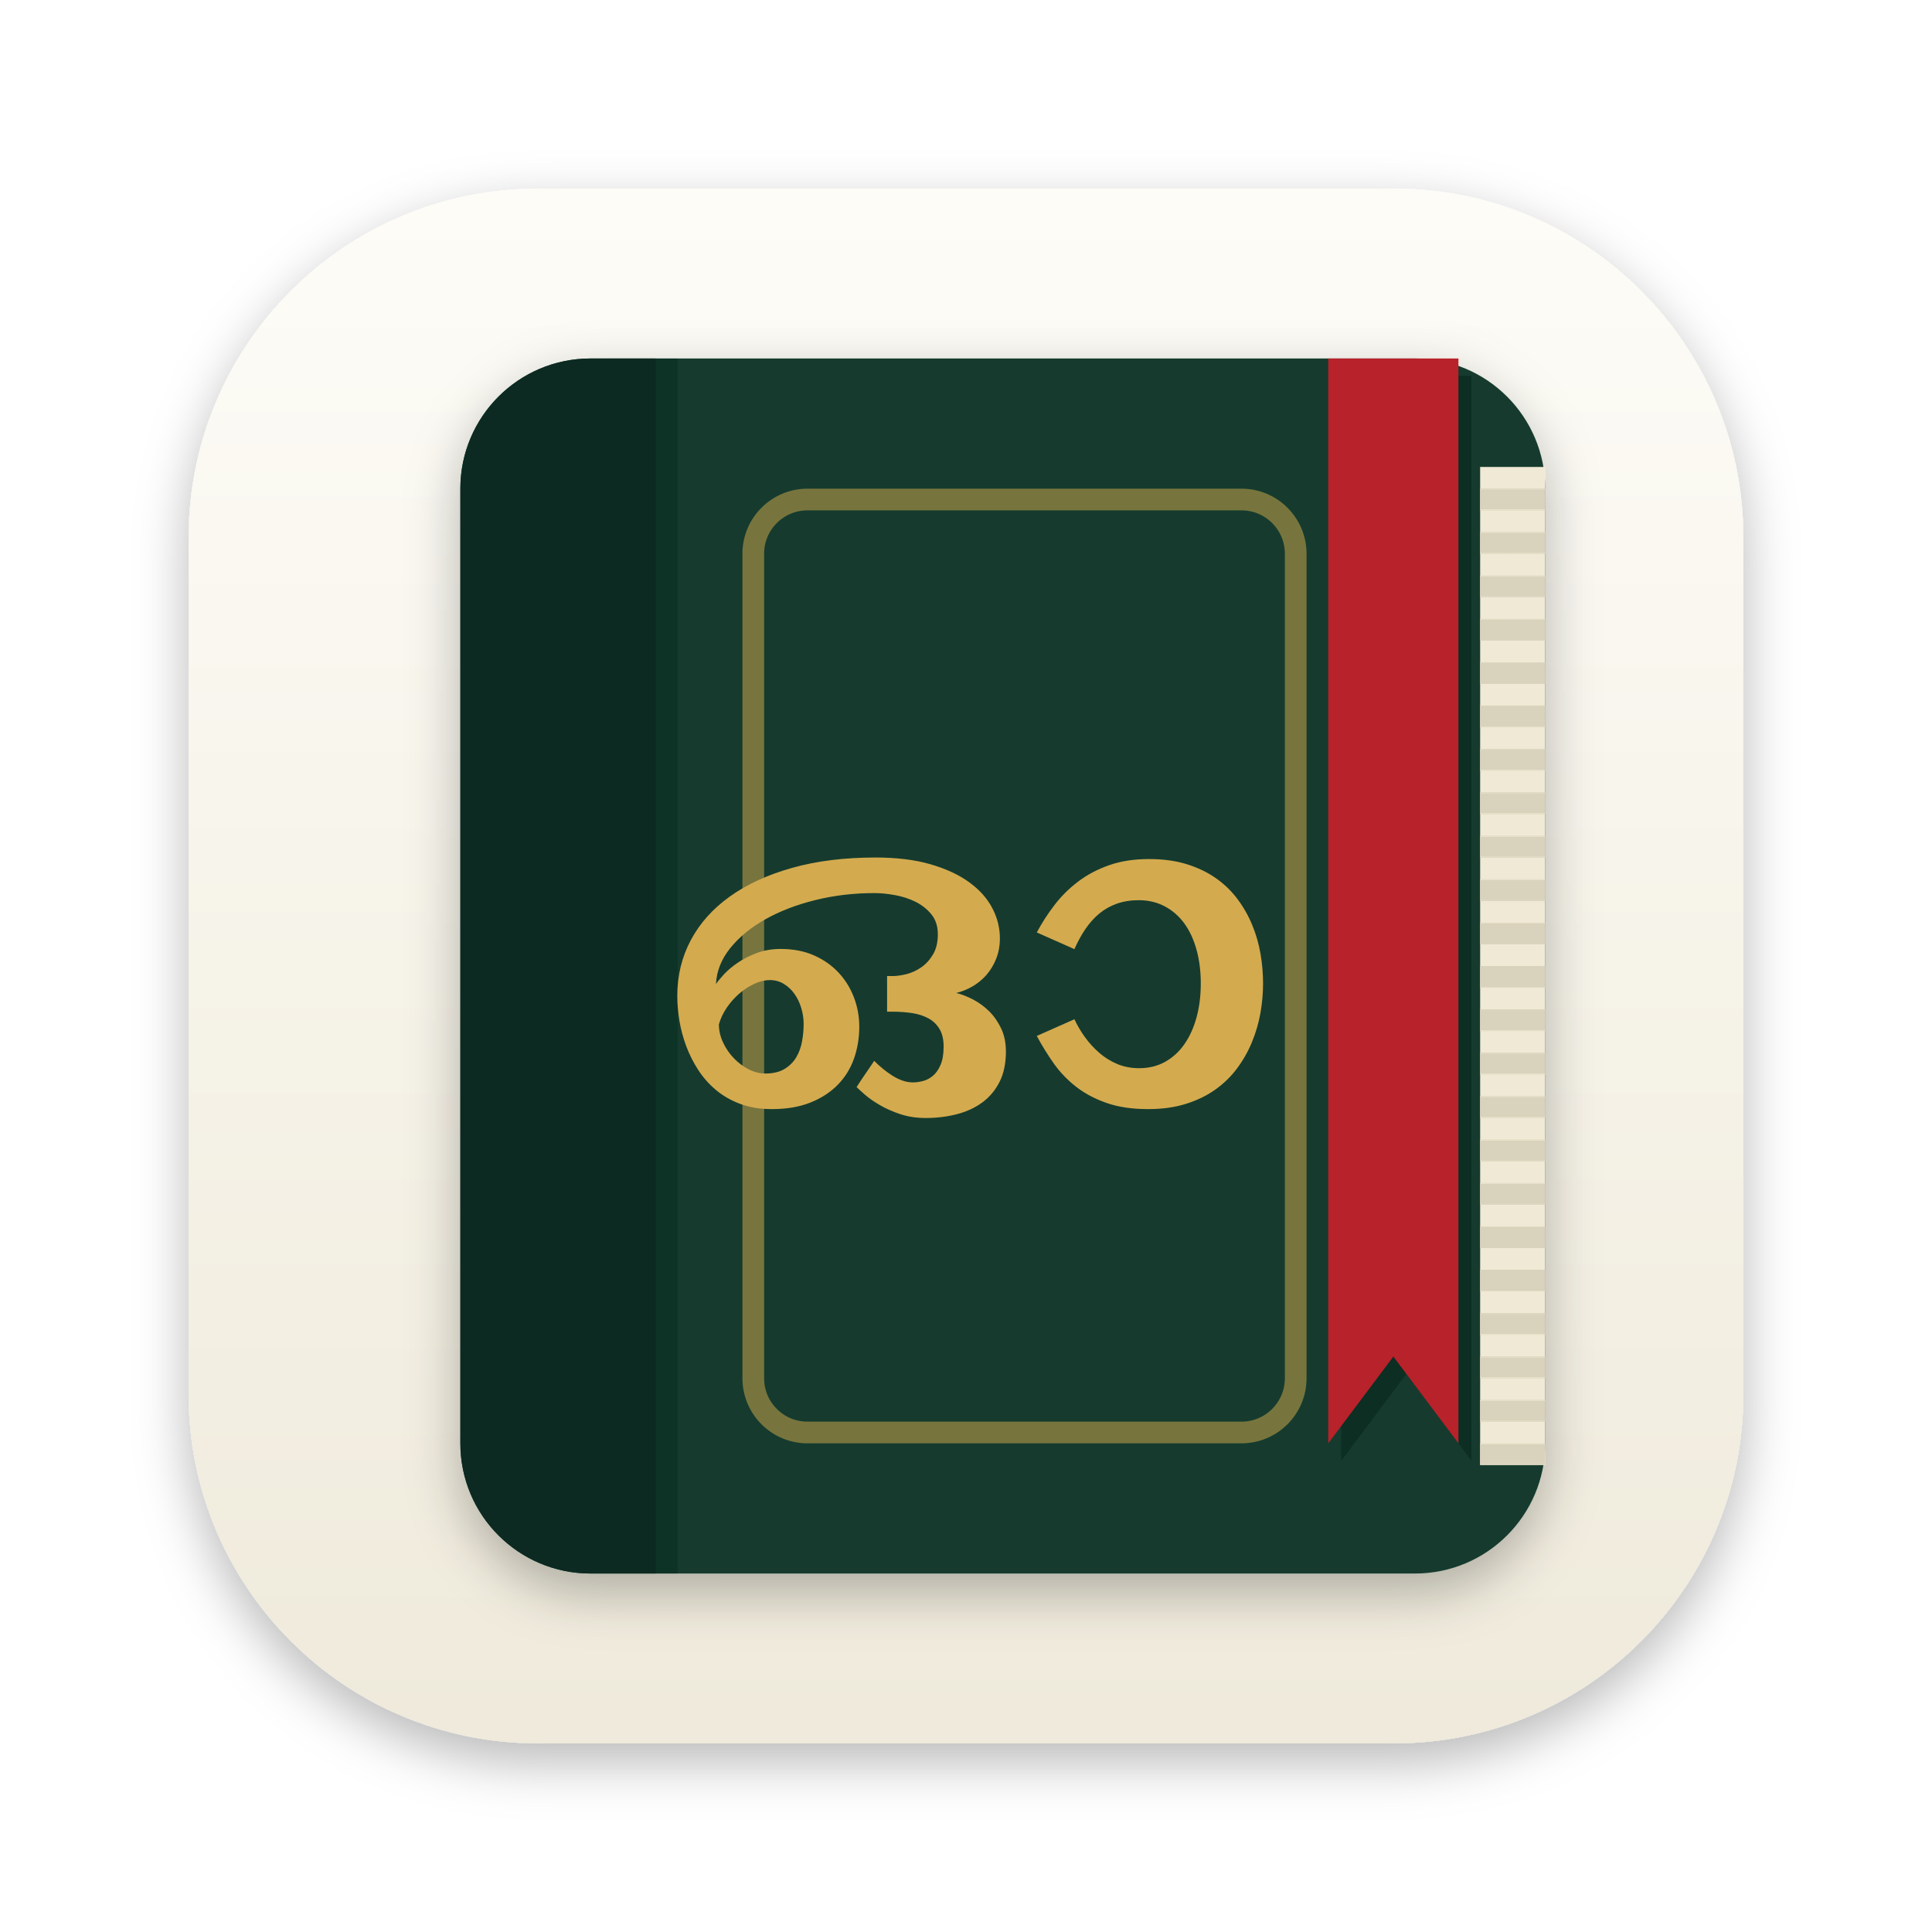
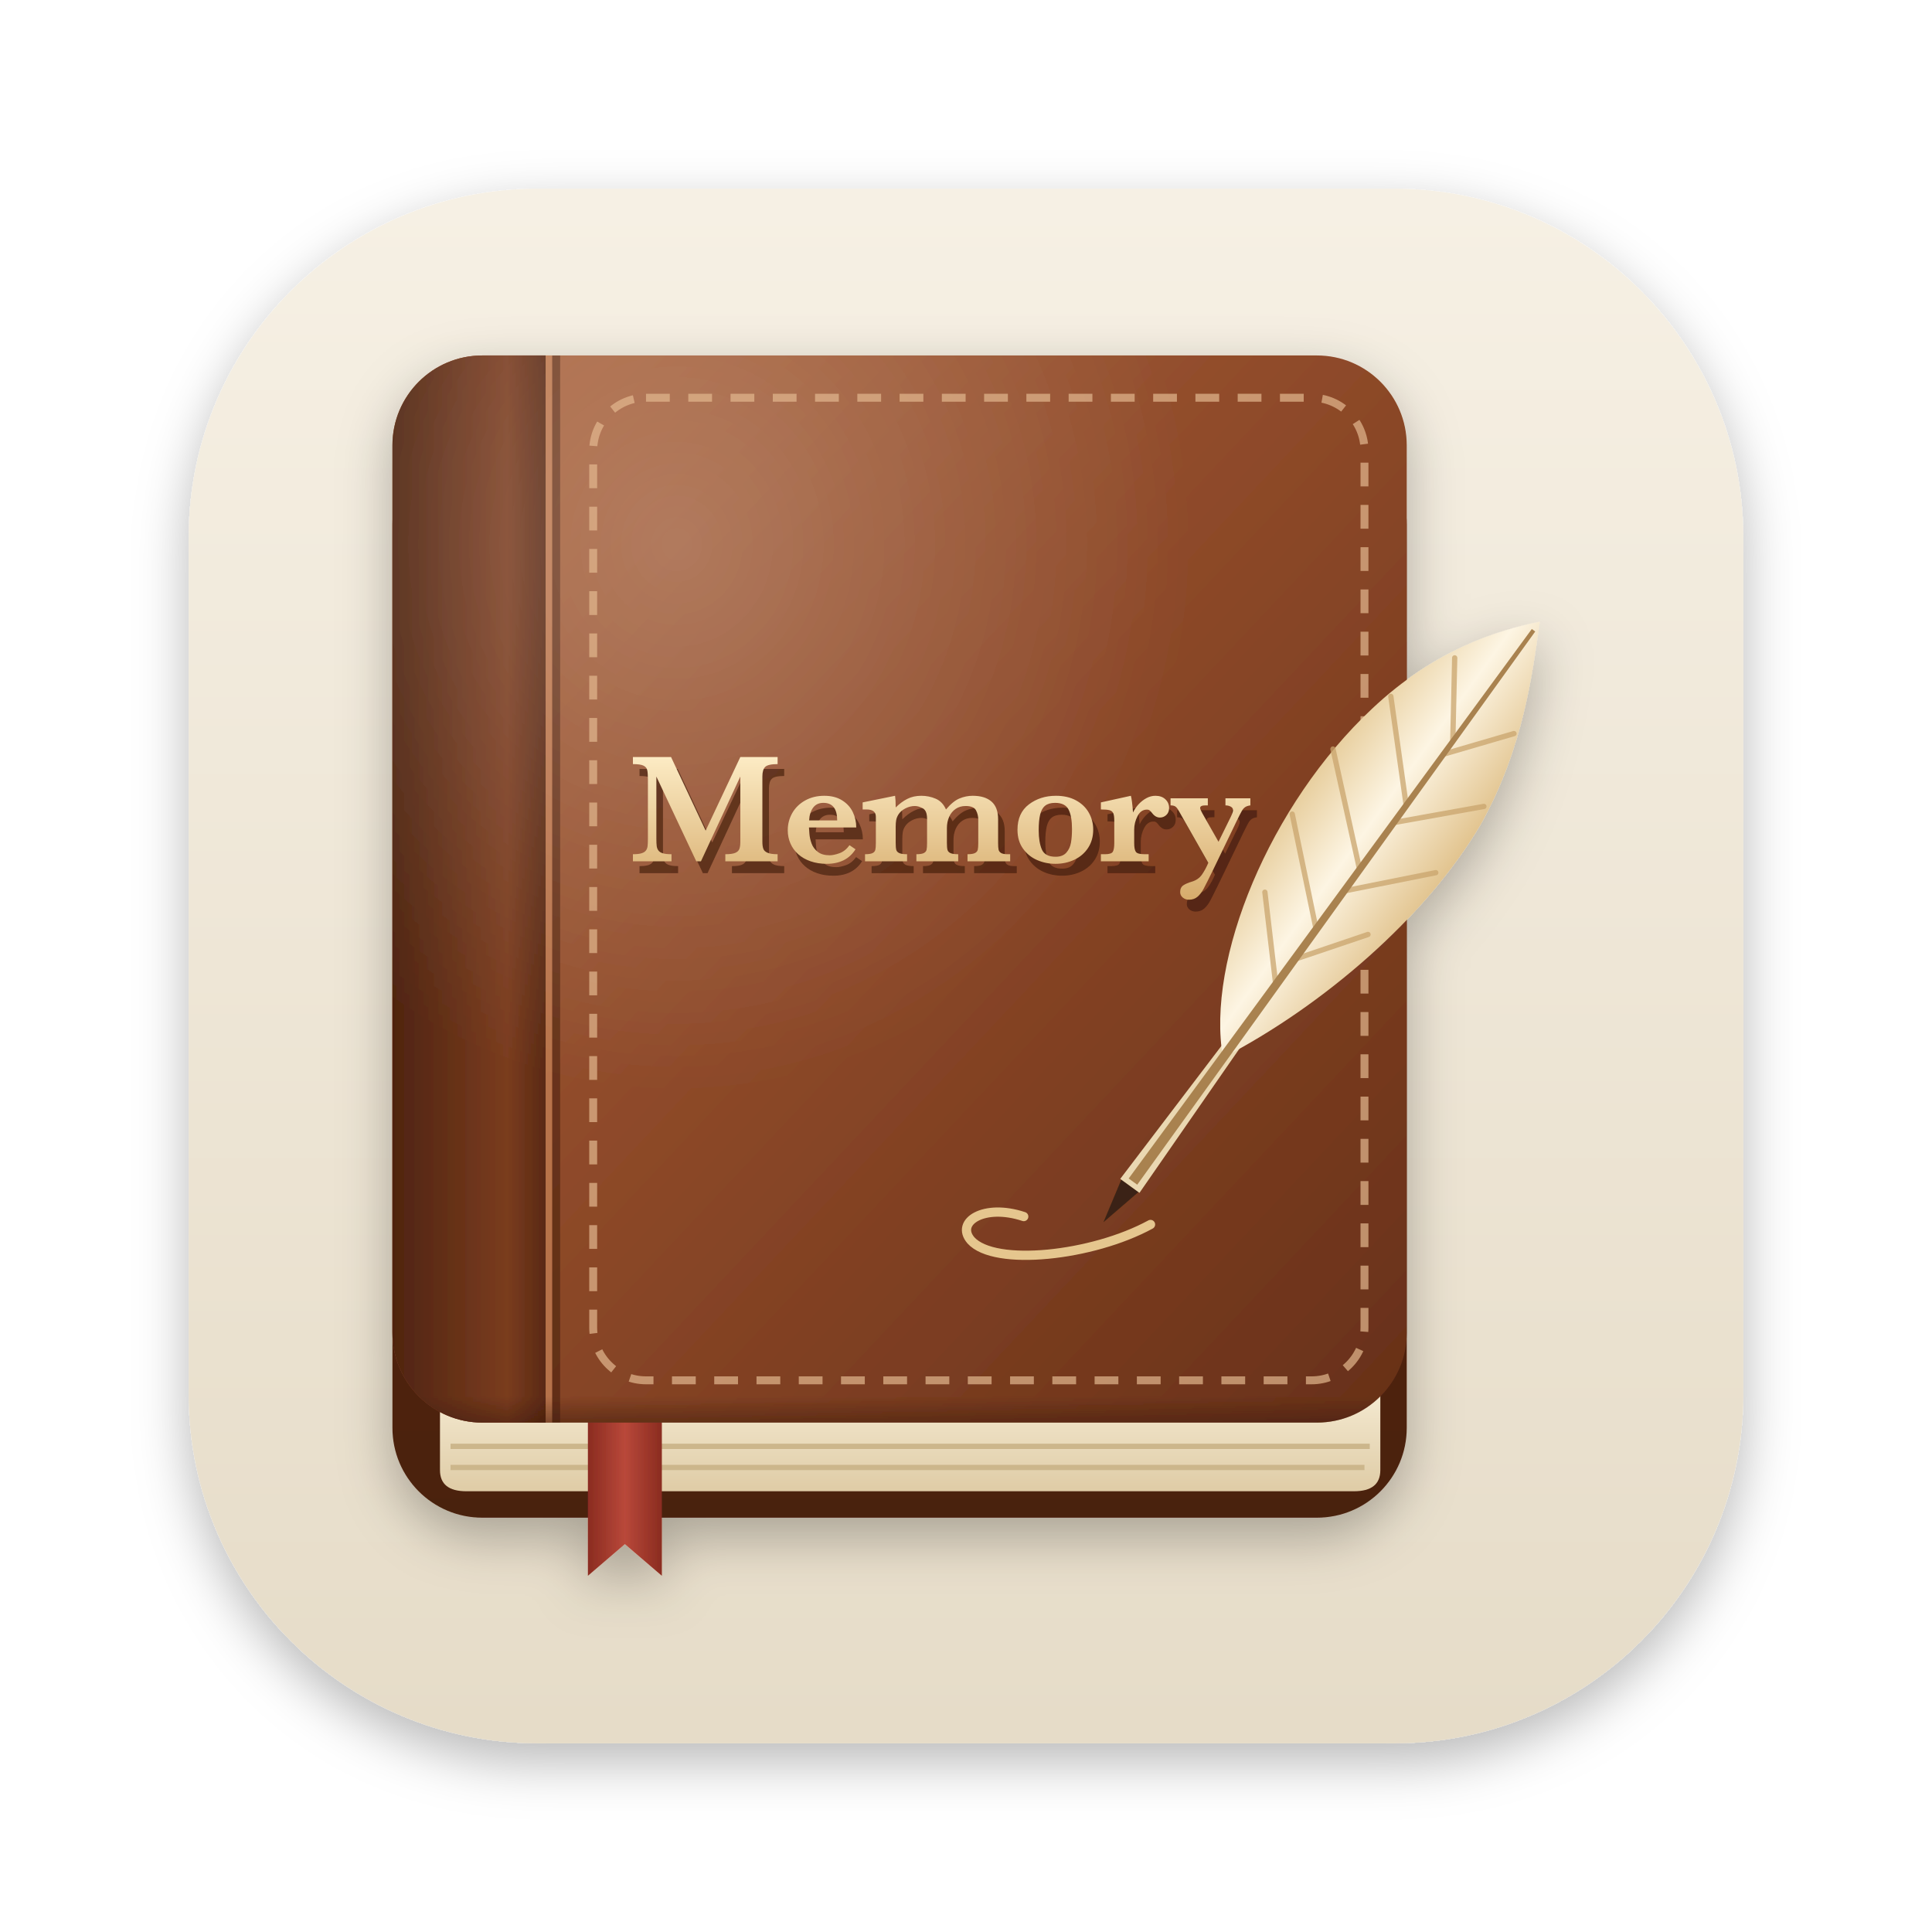
<svg xmlns="http://www.w3.org/2000/svg" viewBox="0 0 1024 1024">
  <defs>
+     <linearGradient id="leather" x1="0" y1="0" x2="1" y2="1">
+       <stop offset="0" stop-color="#ad6740" />
+       <stop offset="0.5" stop-color="#8c4828" />
+       <stop offset="1" stop-color="#673018" />
+     </linearGradient>
+     <linearGradient id="back" x1="0" y1="0" x2="0" y2="1">
+       <stop offset="0" stop-color="#6a3119" />
+       <stop offset="1" stop-color="#4a200e" />
+     </linearGradient>
+     <linearGradient id="spine" x1="0" y1="0" x2="1" y2="0">
+       <stop offset="0" stop-color="#4f2410" />
+       <stop offset="0.75" stop-color="#7a3c1f" />
+       <stop offset="1" stop-color="#5a2913" />
+     </linearGradient>
+     <linearGradient id="pages" x1="0" y1="0" x2="0" y2="1">
+       <stop offset="0" stop-color="#fbf3df" />
+       <stop offset="1" stop-color="#dfcca6" />
+     </linearGradient>
+     <linearGradient id="gold" x1="0" y1="0" x2="0" y2="1">
+       <stop offset="0" stop-color="#fcebc4" />
+       <stop offset="1" stop-color="#d6ab6b" />
+     </linearGradient>
+     <linearGradient id="vane" x1="0" y1="0" x2="1" y2="0">
+       <stop offset="0" stop-color="#e8cf9f" />
+       <stop offset="0.45" stop-color="#fdf5e3" />
+       <stop offset="1" stop-color="#e2c48f" />
+     </linearGradient>
+     <linearGradient id="ribbon" x1="0" y1="0" x2="1" y2="0">
+       <stop offset="0" stop-color="#8a2c20" />
+       <stop offset="0.5" stop-color="#b9483a" />
+       <stop offset="1" stop-color="#8a2c20" />
+     </linearGradient>
+     <radialGradient id="sheen" cx="0.28" cy="0.18" r="0.85">
+       <stop offset="0" stop-color="#fff" stop-opacity="0.2" />
+       <stop offset="0.6" stop-color="#fff" stop-opacity="0" />
+     </radialGradient>
+     <linearGradient id="fold" x1="0" y1="0" x2="0" y2="1">
+       <stop offset="0" stop-color="#3a1808" stop-opacity="0.45" />
+       <stop offset="1" stop-color="#3a1808" stop-opacity="0" />
+     </linearGradient>
+     <clipPath id="cover">
+       <rect x="40" y="36" width="384" height="404" rx="34" />
+     </clipPath>
    <linearGradient id="paper" x1="0" y1="0" x2="0" y2="1">
-       <stop offset="0" stop-color="#fdfcf7" />
-       <stop offset="1" stop-color="#efeadb" />
+       <stop offset="0" stop-color="#f6f0e4" />
+       <stop offset="1" stop-color="#e6dcc8" />
    </linearGradient>
    <filter id="lift" x="-20%" y="-20%" width="140%" height="140%">
      <feDropShadow dx="0" dy="10" stdDeviation="14" flood-color="#000" flood-opacity="0.28" />
    </filter>
  </defs>
  <rect x="100" y="100" width="824" height="824" rx="185" fill="url(#paper)" filter="url(#lift)" />
  <g filter="url(#lift)">
-     <svg x="152" y="144" width="736" height="736" viewBox="0 0 64 64">
-       <rect x="8" y="4" width="50" height="56" rx="6" fill="#123B2E" />
-       <path d="M8 10a6 6 0 0 1 6-6h3v56h-3a6 6 0 0 1-6-6z" fill="#0B2A20" />
-       <rect x="17" y="4" width="1" height="56" fill="#000" opacity="0.18" />
-       <rect x="55" y="9" width="3" height="46" fill="#EFE9D6" />
-       <rect x="55" y="9" width="3" height="46" fill="url(#edge)" />
-       <rect x="21.5" y="10.5" width="25" height="43" rx="2.5" fill="none" stroke="#CBA24B" stroke-width="1" opacity="0.55" />
-       <g transform="translate(17.28 38.35) scale(0.21)">
-         <path d="M31.15 -17.53 Q31.15 -19.24 30.64 -20.97 Q30.13 -22.71 29.17 -24.07 Q28.22 -25.44 26.83 -26.29 Q25.44 -27.15 23.73 -27.15 Q22.12 -27.15 20.36 -26.34 Q18.60 -25.54 17.04 -24.19 Q15.48 -22.85 14.28 -21.09 Q13.09 -19.34 12.55 -17.43 Q12.55 -15.38 13.48 -13.43 Q14.40 -11.47 15.87 -9.96 Q17.33 -8.45 19.14 -7.54 Q20.95 -6.64 22.71 -6.64 Q25.29 -6.64 26.95 -7.64 Q28.61 -8.64 29.54 -10.23 Q30.47 -11.82 30.81 -13.75 Q31.15 -15.67 31.15 -17.53 Z M46.68 -46.24 Q39.89 -46.24 33.69 -44.70 Q27.49 -43.16 22.73 -40.48 Q17.97 -37.79 15.04 -34.16 Q12.11 -30.52 11.91 -26.27 Q12.45 -27.10 13.67 -28.42 Q14.89 -29.74 16.72 -30.98 Q18.55 -32.23 20.92 -33.11 Q23.29 -33.98 26.12 -33.98 Q30.22 -33.98 33.42 -32.57 Q36.62 -31.15 38.82 -28.78 Q41.02 -26.42 42.19 -23.34 Q43.36 -20.26 43.36 -16.94 Q43.36 -13.18 42.19 -9.89 Q41.02 -6.59 38.62 -4.15 Q36.23 -1.71 32.64 -0.27 Q29.05 1.17 24.17 1.17 Q20.31 1.17 17.29 0.05 Q14.26 -1.07 11.96 -2.98 Q9.67 -4.88 8.03 -7.40 Q6.40 -9.91 5.37 -12.67 Q4.35 -15.43 3.88 -18.26 Q3.42 -21.09 3.42 -23.68 Q3.42 -30.32 6.37 -35.89 Q9.33 -41.46 14.94 -45.48 Q20.56 -49.51 28.64 -51.78 Q36.72 -54.05 46.92 -54.05 Q53.81 -54.05 58.91 -52.59 Q64.01 -51.12 67.43 -48.66 Q70.85 -46.19 72.53 -42.99 Q74.22 -39.79 74.22 -36.33 Q74.22 -33.84 73.39 -31.79 Q72.56 -29.74 71.22 -28.22 Q69.87 -26.71 68.16 -25.73 Q66.46 -24.76 64.65 -24.32 Q66.41 -23.88 68.31 -22.90 Q70.21 -21.92 71.83 -20.34 Q73.44 -18.75 74.49 -16.55 Q75.54 -14.36 75.54 -11.47 Q75.54 -7.57 74.15 -4.81 Q72.75 -2.05 70.36 -0.29 Q67.97 1.46 64.77 2.29 Q61.57 3.12 57.96 3.12 Q54.88 3.12 52.34 2.27 Q49.80 1.42 47.88 0.29 Q45.95 -0.83 44.65 -1.95 Q43.36 -3.08 42.77 -3.66 Q43.80 -5.27 44.68 -6.54 Q45.41 -7.62 46.02 -8.50 Q46.63 -9.38 46.63 -9.42 Q47.51 -8.54 48.51 -7.71 Q49.51 -6.88 50.59 -6.20 Q51.66 -5.52 52.81 -5.10 Q53.96 -4.69 55.18 -4.69 Q56.10 -4.69 57.28 -4.98 Q58.45 -5.27 59.47 -6.10 Q60.50 -6.93 61.18 -8.50 Q61.87 -10.06 61.87 -12.55 Q61.87 -14.89 60.99 -16.38 Q60.11 -17.87 58.57 -18.73 Q57.03 -19.58 54.98 -19.90 Q52.93 -20.21 50.59 -20.21 L49.46 -20.21 L49.46 -28.03 L50.68 -28.03 Q51.95 -28.03 53.66 -28.44 Q55.37 -28.86 56.91 -29.91 Q58.45 -30.96 59.52 -32.74 Q60.60 -34.52 60.60 -37.21 Q60.60 -39.84 59.18 -41.58 Q57.76 -43.31 55.69 -44.34 Q53.61 -45.36 51.17 -45.80 Q48.73 -46.24 46.68 -46.24 Z M131.98 -26.42 Q131.98 -23.19 131.40 -19.90 Q130.81 -16.60 129.54 -13.53 Q128.27 -10.45 126.29 -7.79 Q124.32 -5.13 121.51 -3.12 Q118.70 -1.12 115.04 0.02 Q111.38 1.17 106.74 1.17 Q101.51 1.17 97.66 -0.17 Q93.80 -1.51 90.94 -3.74 Q88.09 -5.96 86.04 -8.86 Q83.98 -11.77 82.32 -14.89 L90.58 -18.55 Q91.50 -16.55 92.87 -14.65 Q94.24 -12.74 96.00 -11.21 Q97.75 -9.67 99.95 -8.74 Q102.15 -7.81 104.79 -7.81 Q107.96 -7.81 110.47 -9.20 Q112.99 -10.60 114.72 -13.09 Q116.46 -15.58 117.38 -18.97 Q118.31 -22.36 118.31 -26.42 Q118.31 -30.42 117.38 -33.79 Q116.46 -37.16 114.70 -39.58 Q112.94 -41.99 110.40 -43.33 Q107.86 -44.68 104.69 -44.68 Q102.05 -44.68 99.90 -43.92 Q97.75 -43.16 96.04 -41.75 Q94.34 -40.33 92.99 -38.35 Q91.65 -36.38 90.58 -33.94 L82.32 -37.60 Q83.98 -40.72 86.21 -43.63 Q88.43 -46.53 91.41 -48.78 Q94.38 -51.03 98.22 -52.37 Q102.05 -53.71 106.93 -53.71 Q111.57 -53.71 115.21 -52.59 Q118.85 -51.46 121.63 -49.51 Q124.41 -47.56 126.39 -44.90 Q128.37 -42.24 129.61 -39.21 Q130.86 -36.18 131.42 -32.91 Q131.98 -29.64 131.98 -26.42 Z" fill="#D4AA4F" />
+     <g transform="translate(152 138) scale(1.4)">
+       <rect x="40" y="66" width="384" height="410" rx="34" fill="url(#back)" />
+       <path d="M58 416 H414 V458 Q414 466 404 466 H68 Q58 466 58 458 Z" fill="url(#pages)" />
+       <path d="M62 449 H410 M62 457 H408" stroke="#ccb68b" stroke-width="2" />
+       <path d="M114 434 H142 V498 L128 486 L114 498 Z" fill="url(#ribbon)" />
+       <rect x="40" y="36" width="384" height="404" rx="34" fill="url(#leather)" />
+       <g clip-path="url(#cover)">
+         <rect x="40" y="36" width="58" height="404" fill="url(#spine)" />
+         <rect x="98" y="36" width="2.5" height="404" fill="#c27d52" opacity="0.8" />
+         <rect x="100.5" y="36" width="3" height="404" fill="#3e1a0a" opacity="0.5" />
+         <rect x="40" y="36" width="384" height="404" fill="url(#sheen)" />
+         <rect x="40" y="430" width="384" height="10" fill="url(#fold)" transform="rotate(180 232 435)" />
      </g>
-       <path d="M48 4h6v50l-3-4-3 4z" fill="#000" opacity="0.22" transform="translate(0.6 0.8)" />
-       <path d="M48 4h6v50l-3-4-3 4z" fill="#B8222B" />
-       <defs>
-         <pattern id="edge" width="3" height="2" patternUnits="userSpaceOnUse">
-           <rect width="3" height="1" fill="#D9D2BC" />
-         </pattern>
-       </defs>
-     </svg>
+       <rect x="116" y="52" width="292" height="372" rx="20" fill="none" stroke="#e3b88e" stroke-width="3" stroke-dasharray="9 7" opacity="0.7" />
+       <path d="M944.8 0.0L612.8 0.0L612.8 -44.9Q655.8 -44.9 675.8 -53.5Q695.8 -62.0 701.9 -78.4Q708.0 -94.7 708.0 -123.0L708.0 -538.1L458.0 0.0L428.2 0.0L174.8 -538.1L174.8 -144.0Q174.8 -112.8 177.0 -96.2Q179.2 -79.6 188.2 -67.9Q197.3 -56.2 216.8 -50.5Q236.3 -44.9 271.0 -44.9L271.0 0.0L25.9 0.0L25.9 -44.9Q61.0 -44.9 80.3 -50.8Q99.6 -56.6 108.4 -68.4Q117.2 -80.1 119.1 -96.4Q121.1 -112.8 121.1 -144.0L121.1 -519.0Q121.1 -561.0 116.7 -579.6Q112.3 -598.1 92.5 -607.7Q72.8 -617.2 25.9 -617.2L25.9 -662.1L268.1 -662.1L487.8 -194.8L708.0 -662.1L944.8 -662.1L944.8 -617.2Q883.8 -617.2 866.0 -599.4Q848.1 -581.5 848.1 -539.1L848.1 -123.0Q848.1 -96.2 854.0 -79.6Q859.9 -63.0 881.1 -54.0Q902.3 -44.9 944.8 -44.9ZM1444.3 -214.8L1144.0 -214.8Q1144.5 -205.6 1146.7 -175.3Q1148.9 -145.0 1160.4 -113.3Q1171.9 -81.5 1200.0 -59.8Q1228.0 -38.1 1275.4 -38.1Q1301.3 -38.1 1337.9 -51.3Q1374.5 -64.5 1401.4 -102.1L1439.5 -76.2Q1381.8 16.1 1256.3 16.1Q1200.2 16.1 1154.1 0.0Q1107.9 -16.1 1075.7 -44.9Q1043.5 -73.7 1026.4 -112.8Q1009.3 -151.9 1009.3 -196.8Q1009.3 -255.9 1037.8 -306.2Q1066.4 -356.4 1119.6 -386.2Q1172.9 -416.0 1241.2 -416.0Q1308.1 -416.0 1354.2 -387.2Q1400.4 -358.4 1422.4 -312.5Q1444.3 -266.6 1444.3 -214.8ZM1323.2 -259.8Q1323.2 -371.1 1235.4 -371.1Q1192.9 -371.1 1170.2 -340.3Q1147.5 -309.6 1145.0 -259.8ZM2421.9 0.0L2150.9 0.0L2150.9 -44.9Q2184.6 -44.9 2198.7 -52.5Q2212.9 -60.1 2216.1 -73.5Q2219.2 -86.9 2219.2 -116.2L2219.2 -264.2Q2219.2 -296.4 2204.8 -323.7Q2190.4 -351.1 2139.2 -351.1Q2102.5 -351.1 2075.7 -332.8Q2048.8 -314.5 2034.4 -282.5Q2020.0 -250.5 2020.0 -210.9L2020.0 -116.2Q2020.0 -85.9 2023.7 -72.5Q2027.3 -59.1 2042.5 -52.0Q2057.6 -44.9 2091.8 -44.9L2091.8 0.0L1826.2 0.0L1826.2 -44.9Q1858.9 -44.9 1873.3 -52.2Q1887.7 -59.6 1890.9 -73.2Q1894.0 -86.9 1894.0 -116.2L1894.0 -270.0Q1894.0 -321.3 1867.2 -336.2Q1840.3 -351.1 1816.9 -351.1Q1785.6 -351.1 1756.3 -335.9Q1727.1 -320.8 1711.9 -296.9Q1701.2 -279.3 1698.0 -262.2Q1694.8 -245.1 1694.8 -219.2L1694.8 -116.2Q1694.8 -85.9 1698.5 -72.5Q1702.1 -59.1 1717.8 -52.0Q1733.4 -44.9 1767.1 -44.9L1767.1 0.0L1500.0 0.0L1500.0 -44.9Q1533.2 -44.9 1547.6 -52.0Q1562.0 -59.1 1565.4 -72.8Q1568.8 -86.4 1568.8 -116.2L1568.8 -283.2Q1568.8 -329.1 1509.8 -329.1L1484.9 -329.1L1484.9 -374.0L1690.9 -416.0Q1694.8 -390.1 1694.8 -341.8Q1729.5 -376.5 1768.3 -396.2Q1807.1 -416.0 1857.9 -416.0Q1905.3 -416.0 1948.7 -397.5Q1992.2 -378.9 2014.2 -329.1Q2058.6 -381.8 2099.6 -398.9Q2140.6 -416.0 2184.1 -416.0Q2261.2 -416.0 2303.2 -379.4Q2345.2 -342.8 2345.2 -267.1L2345.2 -116.2Q2345.2 -88.9 2347.9 -75.0Q2350.6 -61.0 2363.5 -53.0Q2376.5 -44.9 2404.8 -44.9L2421.9 -44.9ZM2949.2 -201.2Q2949.2 -134.8 2917.0 -85.4Q2884.8 -36.1 2829.8 -10.0Q2774.9 16.1 2709.5 16.1Q2647.9 16.1 2593.0 -7.8Q2538.1 -31.7 2503.2 -80.6Q2468.3 -129.4 2468.3 -200.2Q2468.3 -306.2 2540.5 -361.1Q2612.8 -416.0 2712.4 -416.0Q2786.6 -416.0 2840.3 -386.7Q2894.0 -357.4 2921.6 -308.1Q2949.2 -258.8 2949.2 -201.2ZM2814.5 -204.1Q2814.5 -287.1 2792.5 -329.1Q2770.5 -371.1 2707.0 -371.1Q2666.5 -371.1 2643.8 -352.8Q2621.1 -334.5 2612.1 -296.1Q2603.0 -257.8 2603.0 -196.8Q2603.0 -121.6 2623.0 -75.2Q2643.1 -28.8 2710.4 -28.8Q2754.9 -28.8 2778.1 -54.4Q2801.3 -80.1 2807.9 -117.9Q2814.5 -155.8 2814.5 -204.1ZM3431.2 -338.9Q3431.2 -310.5 3413.8 -294.2Q3396.5 -277.8 3373.0 -277.8Q3345.2 -277.8 3324.2 -305.2Q3314.5 -317.4 3308.1 -322.8Q3301.8 -328.1 3290.0 -328.1Q3252.0 -328.1 3230.7 -286.9Q3209.5 -245.6 3209.5 -201.2L3209.5 -116.2Q3209.5 -75.2 3220.0 -60.1Q3230.5 -44.9 3275.4 -44.9L3301.3 -44.9L3301.3 0.0L2998.0 0.0L2998.0 -44.9L3023.4 -44.9Q3064.5 -44.9 3073.7 -60.5Q3083.0 -76.2 3083.0 -116.2L3083.0 -258.8Q3083.0 -291.5 3076.4 -305.7Q3069.8 -319.8 3052.7 -324.5Q3035.6 -329.1 2998.0 -329.1L2998.0 -374.0L3188.5 -416.0Q3195.8 -391.1 3202.1 -310.1Q3215.8 -338.9 3238.0 -362.8Q3260.3 -386.7 3287.8 -401.4Q3315.4 -416.0 3344.2 -416.0Q3384.3 -416.0 3407.7 -393.6Q3431.2 -371.1 3431.2 -338.9ZM3947.3 -355.0Q3926.3 -352.1 3914.6 -344.2Q3902.8 -336.4 3893.3 -320.1Q3883.8 -303.7 3859.4 -253.9L3716.3 43.0Q3668.5 141.1 3651.1 173.6Q3633.8 206.1 3611.8 225.1Q3589.8 244.1 3557.1 244.1Q3534.7 244.1 3518.1 230.5Q3501.5 216.8 3501.5 195.8Q3501.5 166.0 3521.7 152.6Q3542.0 139.2 3574.2 129.9Q3617.7 117.2 3640.6 83.5Q3663.6 49.8 3680.2 9.8L3494.1 -317.9Q3481.0 -341.8 3470.2 -348.4Q3459.5 -355.0 3440.4 -355.0L3440.4 -399.9L3677.2 -399.9L3677.2 -355.0L3662.1 -355.0Q3628.4 -355.0 3628.4 -338.9Q3628.4 -329.1 3642.1 -305.2L3745.1 -124.0L3821.3 -278.8Q3837.4 -312.0 3837.4 -324.2Q3837.4 -338.9 3823.0 -346.9Q3808.6 -355.0 3789.1 -355.0L3789.1 -399.9L3947.3 -399.9Z" transform="translate(132 232) scale(0.05961)" fill="#3a1707" opacity="0.6" />
+       <path d="M944.8 0.0L612.8 0.0L612.8 -44.9Q655.8 -44.9 675.8 -53.5Q695.8 -62.0 701.9 -78.4Q708.0 -94.7 708.0 -123.0L708.0 -538.1L458.0 0.0L428.2 0.0L174.8 -538.1L174.8 -144.0Q174.8 -112.8 177.0 -96.2Q179.2 -79.6 188.2 -67.9Q197.3 -56.2 216.8 -50.5Q236.3 -44.9 271.0 -44.9L271.0 0.0L25.9 0.0L25.9 -44.9Q61.0 -44.9 80.3 -50.8Q99.6 -56.6 108.4 -68.4Q117.2 -80.1 119.1 -96.4Q121.1 -112.8 121.1 -144.0L121.1 -519.0Q121.1 -561.0 116.7 -579.6Q112.3 -598.1 92.5 -607.7Q72.8 -617.2 25.9 -617.2L25.9 -662.1L268.1 -662.1L487.8 -194.8L708.0 -662.1L944.8 -662.1L944.8 -617.2Q883.8 -617.2 866.0 -599.4Q848.1 -581.5 848.1 -539.1L848.1 -123.0Q848.1 -96.2 854.0 -79.6Q859.9 -63.0 881.1 -54.0Q902.3 -44.9 944.8 -44.9ZM1444.3 -214.8L1144.0 -214.8Q1144.5 -205.6 1146.7 -175.3Q1148.9 -145.0 1160.4 -113.3Q1171.9 -81.5 1200.0 -59.8Q1228.0 -38.1 1275.4 -38.1Q1301.3 -38.1 1337.9 -51.3Q1374.5 -64.5 1401.4 -102.1L1439.5 -76.2Q1381.8 16.1 1256.3 16.1Q1200.2 16.1 1154.1 0.0Q1107.9 -16.1 1075.7 -44.9Q1043.5 -73.7 1026.4 -112.8Q1009.3 -151.9 1009.3 -196.8Q1009.3 -255.9 1037.8 -306.2Q1066.4 -356.4 1119.6 -386.2Q1172.9 -416.0 1241.2 -416.0Q1308.1 -416.0 1354.2 -387.2Q1400.4 -358.4 1422.4 -312.5Q1444.3 -266.6 1444.3 -214.8ZM1323.2 -259.8Q1323.2 -371.1 1235.4 -371.1Q1192.9 -371.1 1170.2 -340.3Q1147.5 -309.6 1145.0 -259.8ZM2421.9 0.0L2150.9 0.0L2150.9 -44.9Q2184.6 -44.9 2198.7 -52.5Q2212.9 -60.1 2216.1 -73.5Q2219.2 -86.9 2219.2 -116.2L2219.2 -264.2Q2219.2 -296.4 2204.8 -323.7Q2190.4 -351.1 2139.2 -351.1Q2102.5 -351.1 2075.7 -332.8Q2048.8 -314.5 2034.4 -282.5Q2020.0 -250.5 2020.0 -210.9L2020.0 -116.2Q2020.0 -85.9 2023.7 -72.5Q2027.3 -59.1 2042.5 -52.0Q2057.6 -44.9 2091.8 -44.9L2091.8 0.0L1826.2 0.0L1826.2 -44.9Q1858.9 -44.9 1873.3 -52.2Q1887.7 -59.6 1890.9 -73.2Q1894.0 -86.9 1894.0 -116.2L1894.0 -270.0Q1894.0 -321.3 1867.2 -336.2Q1840.3 -351.1 1816.9 -351.1Q1785.6 -351.1 1756.3 -335.9Q1727.1 -320.8 1711.9 -296.9Q1701.2 -279.3 1698.0 -262.2Q1694.8 -245.1 1694.8 -219.2L1694.8 -116.2Q1694.8 -85.9 1698.5 -72.5Q1702.1 -59.1 1717.8 -52.0Q1733.4 -44.9 1767.1 -44.9L1767.1 0.0L1500.0 0.0L1500.0 -44.9Q1533.2 -44.9 1547.6 -52.0Q1562.0 -59.1 1565.4 -72.8Q1568.8 -86.4 1568.8 -116.2L1568.8 -283.2Q1568.8 -329.1 1509.8 -329.1L1484.9 -329.1L1484.9 -374.0L1690.9 -416.0Q1694.8 -390.1 1694.8 -341.8Q1729.5 -376.5 1768.3 -396.2Q1807.1 -416.0 1857.9 -416.0Q1905.3 -416.0 1948.7 -397.5Q1992.2 -378.9 2014.2 -329.1Q2058.6 -381.8 2099.6 -398.9Q2140.6 -416.0 2184.1 -416.0Q2261.2 -416.0 2303.2 -379.4Q2345.2 -342.8 2345.2 -267.1L2345.2 -116.2Q2345.2 -88.9 2347.9 -75.0Q2350.6 -61.0 2363.5 -53.0Q2376.5 -44.9 2404.8 -44.9L2421.9 -44.9ZM2949.2 -201.2Q2949.2 -134.8 2917.0 -85.4Q2884.8 -36.1 2829.8 -10.0Q2774.9 16.1 2709.5 16.1Q2647.9 16.1 2593.0 -7.8Q2538.1 -31.7 2503.2 -80.6Q2468.3 -129.4 2468.3 -200.2Q2468.3 -306.2 2540.5 -361.1Q2612.8 -416.0 2712.4 -416.0Q2786.6 -416.0 2840.3 -386.7Q2894.0 -357.4 2921.6 -308.1Q2949.2 -258.8 2949.2 -201.2ZM2814.5 -204.1Q2814.5 -287.1 2792.5 -329.1Q2770.5 -371.1 2707.0 -371.1Q2666.5 -371.1 2643.8 -352.8Q2621.1 -334.5 2612.1 -296.1Q2603.0 -257.8 2603.0 -196.8Q2603.0 -121.6 2623.0 -75.2Q2643.1 -28.8 2710.4 -28.8Q2754.9 -28.8 2778.1 -54.4Q2801.3 -80.1 2807.9 -117.9Q2814.5 -155.8 2814.5 -204.1ZM3431.2 -338.9Q3431.2 -310.5 3413.8 -294.2Q3396.5 -277.8 3373.0 -277.8Q3345.2 -277.8 3324.2 -305.2Q3314.5 -317.4 3308.1 -322.8Q3301.8 -328.1 3290.0 -328.1Q3252.0 -328.1 3230.7 -286.9Q3209.5 -245.6 3209.5 -201.2L3209.5 -116.2Q3209.5 -75.2 3220.0 -60.1Q3230.5 -44.9 3275.4 -44.9L3301.3 -44.9L3301.3 0.0L2998.0 0.0L2998.0 -44.9L3023.4 -44.9Q3064.5 -44.9 3073.7 -60.5Q3083.0 -76.2 3083.0 -116.2L3083.0 -258.8Q3083.0 -291.5 3076.4 -305.7Q3069.8 -319.8 3052.7 -324.5Q3035.6 -329.1 2998.0 -329.1L2998.0 -374.0L3188.5 -416.0Q3195.8 -391.1 3202.1 -310.1Q3215.8 -338.9 3238.0 -362.8Q3260.3 -386.7 3287.8 -401.4Q3315.4 -416.0 3344.2 -416.0Q3384.3 -416.0 3407.7 -393.6Q3431.2 -371.1 3431.2 -338.9ZM3947.3 -355.0Q3926.3 -352.1 3914.6 -344.2Q3902.8 -336.4 3893.3 -320.1Q3883.8 -303.7 3859.4 -253.9L3716.3 43.0Q3668.5 141.1 3651.1 173.6Q3633.8 206.1 3611.8 225.1Q3589.8 244.1 3557.1 244.1Q3534.7 244.1 3518.1 230.5Q3501.5 216.8 3501.5 195.8Q3501.5 166.0 3521.7 152.6Q3542.0 139.2 3574.2 129.9Q3617.7 117.2 3640.6 83.5Q3663.6 49.8 3680.2 9.8L3494.1 -317.9Q3481.0 -341.8 3470.2 -348.4Q3459.5 -355.0 3440.4 -355.0L3440.4 -399.9L3677.2 -399.9L3677.2 -355.0L3662.1 -355.0Q3628.4 -355.0 3628.4 -338.9Q3628.4 -329.1 3642.1 -305.2L3745.1 -124.0L3821.3 -278.8Q3837.4 -312.0 3837.4 -324.2Q3837.4 -338.9 3823.0 -346.9Q3808.6 -355.0 3789.1 -355.0L3789.1 -399.9L3947.3 -399.9Z" transform="translate(129.5 227.5) scale(0.05961)" fill="url(#gold)" />
+       <g transform="translate(318 352) rotate(36)">
+         <path d="M-4 -2 L4 -2 L0 15 Z" fill="#3b2414" />
+         <path d="M-4.5 -2 L4.5 -2 L3 -70 L-3 -70 Z" fill="#ead8b2" />
+         <path d="M0 -62 C -27 -88 -42 -150 -32 -202 C -26 -234 -11 -254 0 -266 C 9 -249 23 -224 27 -191 C 31 -150 19 -100 0 -62 Z" fill="url(#vane)" />
+         <path d="M0 -96 L-24 -122 M0 -122 L-33 -152 M0 -150 L-35 -181 M0 -180 L-29 -210 M0 -210 L-18 -236 M0 -108 L17 -132 M0 -140 L24 -166 M0 -172 L24 -197 M0 -204 L17 -226" stroke="#c9a46c" stroke-width="2" stroke-linecap="round" opacity="0.75" />
+         <path d="M-2 -4 L2 -4 L0.8 -262 L-0.8 -262 Z" fill="#a9824f" />
+       </g>
+       <path d="M327 365 C 305 377 268 381 259 371 C 253 364 264 357 279 362" fill="none" stroke="#e5c68e" stroke-width="3.5" stroke-linecap="round" />
+     </g>
  </g>
</svg>
